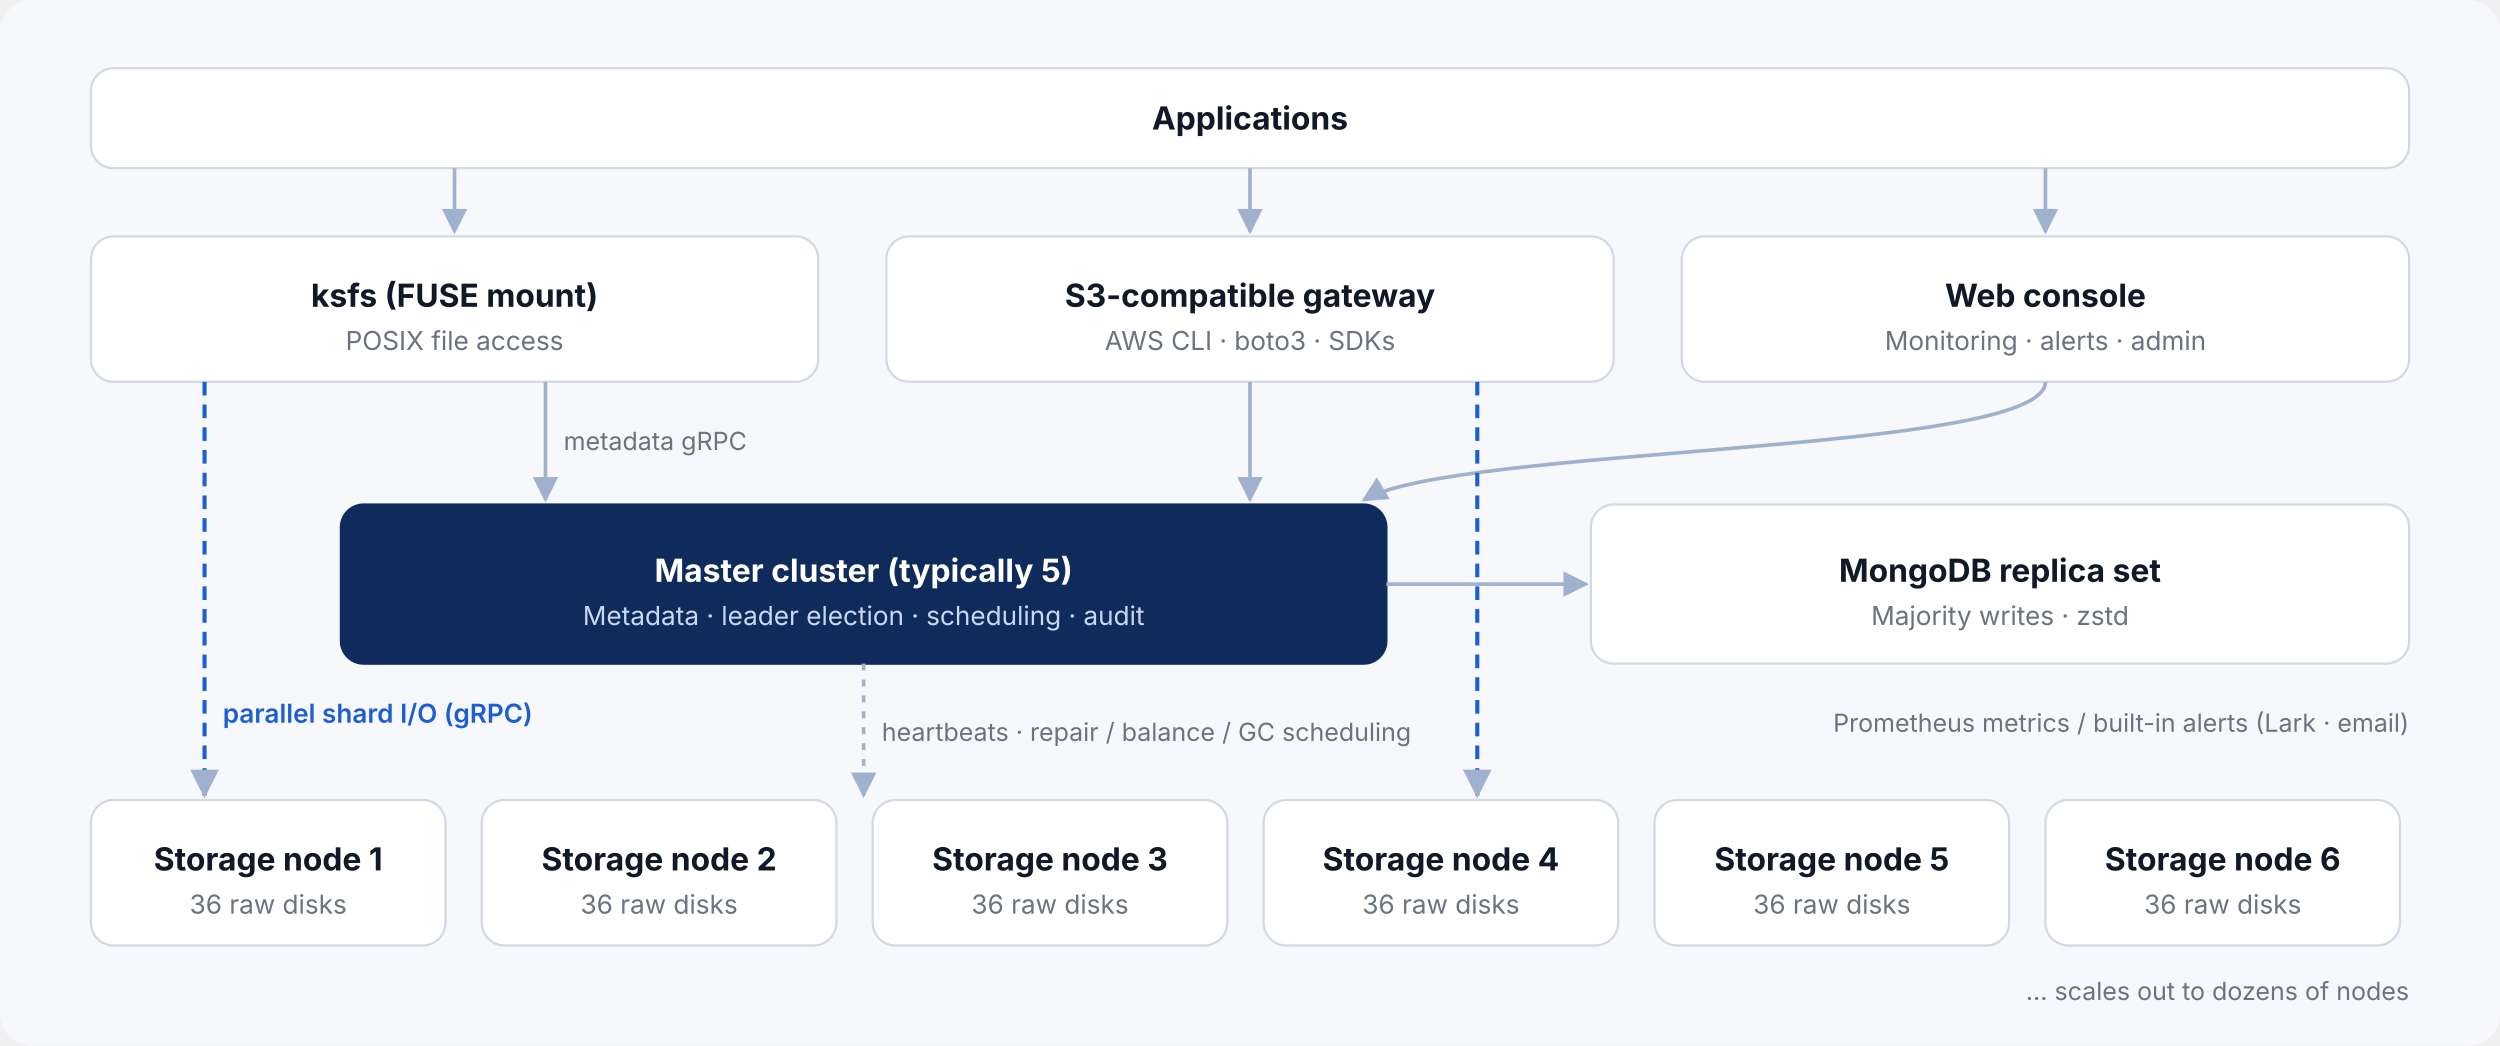
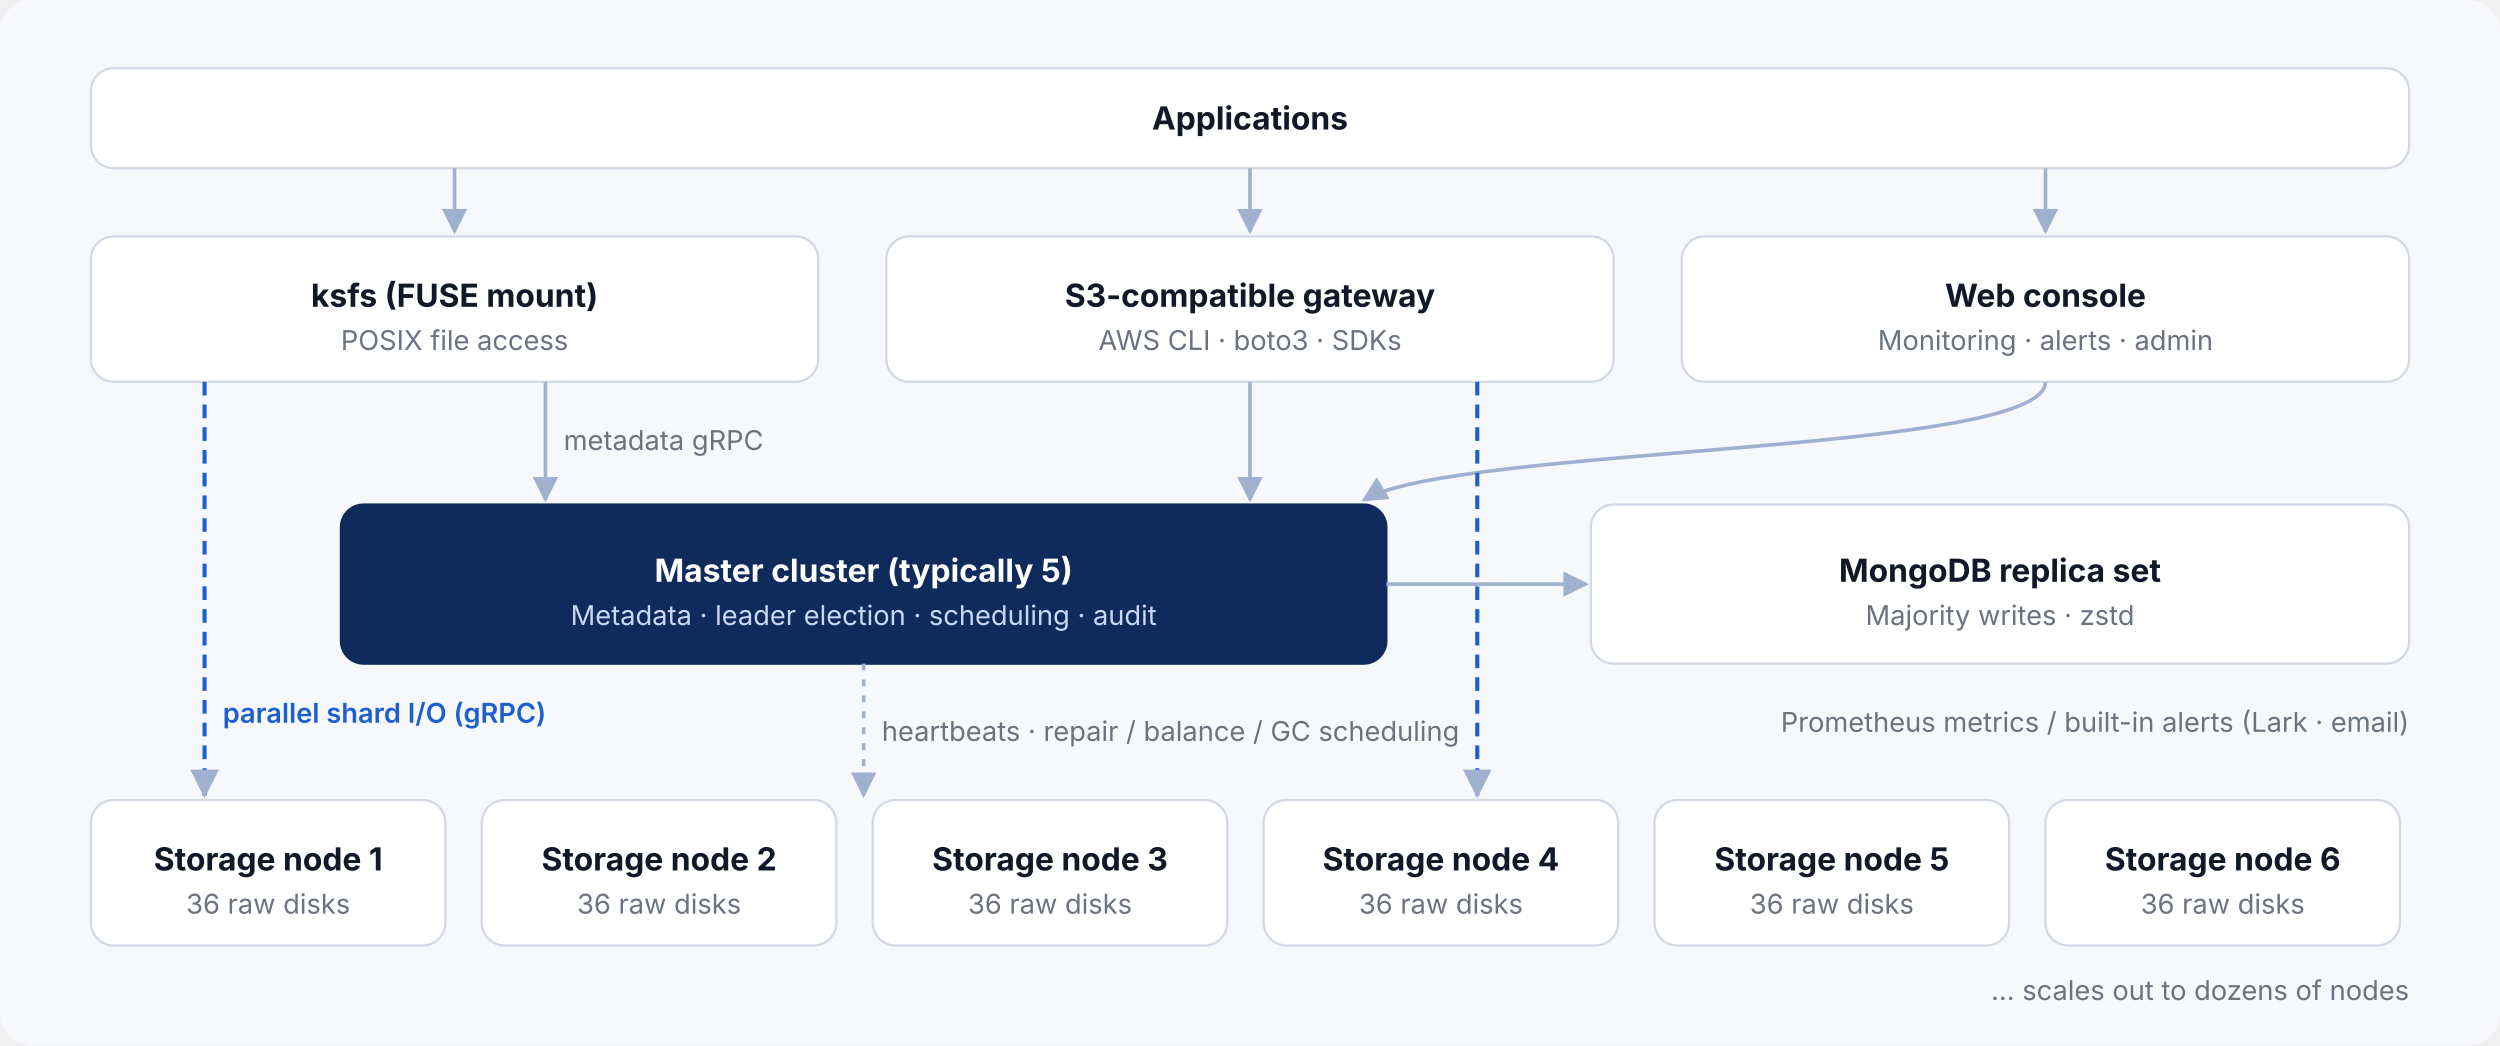
<svg xmlns="http://www.w3.org/2000/svg" viewBox="0 0 1100 460" font-family="-apple-system, BlinkMacSystemFont, 'Segoe UI', 'PingFang SC', 'Microsoft YaHei', sans-serif">
  <defs>
    <marker id="ah" viewBox="0 0 10 10" refX="9" refY="5" markerWidth="7" markerHeight="7" orient="auto-start-reverse">
      <path d="M0 0 L10 5 L0 10 z" fill="#9fb1cf" />
    </marker>
  </defs>
  <rect x="0" y="0" width="1100" height="460" rx="14" fill="#f6f8fb" />
  <rect x="40" y="30" width="1020" height="44" rx="10" fill="#fff" stroke="#d3d9e4" />
  <text x="550.0" y="57.0" font-size="14" font-weight="700" fill="#111827" text-anchor="middle">Applications</text>
  <rect x="40" y="104" width="320" height="64" rx="10" fill="#fff" stroke="#d3d9e4" />
  <text x="200.0" y="135.0" font-size="14" font-weight="700" fill="#111827" text-anchor="middle">ksfs (FUSE mount)</text>
-   <text x="200.0" y="154.0" font-size="11.5" fill="#6b7280" text-anchor="middle">POSIX file access</text>
+   <text x="200.0" y="154.0" font-size="12" fill="#6b7280" text-anchor="middle">POSIX file access</text>
  <rect x="390" y="104" width="320" height="64" rx="10" fill="#fff" stroke="#d3d9e4" />
  <text x="550.0" y="135.0" font-size="14" font-weight="700" fill="#111827" text-anchor="middle">S3-compatible gateway</text>
-   <text x="550.0" y="154.0" font-size="11.5" fill="#6b7280" text-anchor="middle">AWS CLI · boto3 · SDKs</text>
+   <text x="550.0" y="154.0" font-size="12" fill="#6b7280" text-anchor="middle">AWS CLI · boto3 · SDKs</text>
  <rect x="740" y="104" width="320" height="64" rx="10" fill="#fff" stroke="#d3d9e4" />
  <text x="900.0" y="135.0" font-size="14" font-weight="700" fill="#111827" text-anchor="middle">Web console</text>
-   <text x="900.0" y="154.0" font-size="11.5" fill="#6b7280" text-anchor="middle">Monitoring · alerts · admin</text>
+   <text x="900.0" y="154.0" font-size="12" fill="#6b7280" text-anchor="middle">Monitoring · alerts · admin</text>
  <line x1="200" y1="74" x2="200" y2="102" stroke="#9fb1cf" stroke-width="1.6" marker-end="url(#ah)" />
  <line x1="550" y1="74" x2="550" y2="102" stroke="#9fb1cf" stroke-width="1.6" marker-end="url(#ah)" />
  <line x1="900" y1="74" x2="900" y2="102" stroke="#9fb1cf" stroke-width="1.6" marker-end="url(#ah)" />
  <rect x="150" y="222" width="460" height="70" rx="10" fill="#0f2b5b" stroke="#0f2b5b" />
  <text x="380.0" y="256.0" font-size="14" font-weight="700" fill="#fff" text-anchor="middle">Master cluster (typically 5)</text>
-   <text x="380.0" y="275.0" font-size="11.5" fill="#c9d8f5" text-anchor="middle">Metadata · leader election · scheduling · audit</text>
+   <text x="380.0" y="275.0" font-size="12" fill="#c9d8f5" text-anchor="middle">Metadata · leader election · scheduling · audit</text>
  <rect x="700" y="222" width="360" height="70" rx="10" fill="#fff" stroke="#d3d9e4" />
  <text x="880.0" y="256.0" font-size="14" font-weight="700" fill="#111827" text-anchor="middle">MongoDB replica set</text>
-   <text x="880.0" y="275.0" font-size="11.5" fill="#6b7280" text-anchor="middle">Majority writes · zstd</text>
+   <text x="880.0" y="275.0" font-size="12" fill="#6b7280" text-anchor="middle">Majority writes · zstd</text>
  <line x1="610" y1="257" x2="698" y2="257" stroke="#9fb1cf" stroke-width="1.6" marker-end="url(#ah)" />
  <line x1="240" y1="168" x2="240" y2="220" stroke="#9fb1cf" stroke-width="1.6" marker-end="url(#ah)" />
-   <text x="248" y="198" font-size="11" fill="#6b7280">metadata gRPC</text>
+   <text x="248" y="198" font-size="12" fill="#6b7280">metadata gRPC</text>
  <line x1="550" y1="168" x2="550" y2="220" stroke="#9fb1cf" stroke-width="1.6" marker-end="url(#ah)" />
  <path d="M900 168 C900 200 640 196 600 220" stroke="#9fb1cf" stroke-width="1.6" fill="none" marker-end="url(#ah)" />
  <rect x="40" y="352" width="156" height="64" rx="10" fill="#fff" stroke="#d3d9e4" />
  <text x="118.0" y="383.0" font-size="14" font-weight="700" fill="#111827" text-anchor="middle">Storage node 1</text>
-   <text x="118.0" y="402.0" font-size="11.5" fill="#6b7280" text-anchor="middle">36 raw disks</text>
+   <text x="118.0" y="402.0" font-size="12" fill="#6b7280" text-anchor="middle">36 raw disks</text>
  <rect x="212" y="352" width="156" height="64" rx="10" fill="#fff" stroke="#d3d9e4" />
  <text x="290.0" y="383.0" font-size="14" font-weight="700" fill="#111827" text-anchor="middle">Storage node 2</text>
-   <text x="290.0" y="402.0" font-size="11.5" fill="#6b7280" text-anchor="middle">36 raw disks</text>
+   <text x="290.0" y="402.0" font-size="12" fill="#6b7280" text-anchor="middle">36 raw disks</text>
  <rect x="384" y="352" width="156" height="64" rx="10" fill="#fff" stroke="#d3d9e4" />
  <text x="462.0" y="383.0" font-size="14" font-weight="700" fill="#111827" text-anchor="middle">Storage node 3</text>
-   <text x="462.0" y="402.0" font-size="11.5" fill="#6b7280" text-anchor="middle">36 raw disks</text>
+   <text x="462.0" y="402.0" font-size="12" fill="#6b7280" text-anchor="middle">36 raw disks</text>
  <rect x="556" y="352" width="156" height="64" rx="10" fill="#fff" stroke="#d3d9e4" />
  <text x="634.0" y="383.0" font-size="14" font-weight="700" fill="#111827" text-anchor="middle">Storage node 4</text>
-   <text x="634.0" y="402.0" font-size="11.5" fill="#6b7280" text-anchor="middle">36 raw disks</text>
+   <text x="634.0" y="402.0" font-size="12" fill="#6b7280" text-anchor="middle">36 raw disks</text>
  <rect x="728" y="352" width="156" height="64" rx="10" fill="#fff" stroke="#d3d9e4" />
  <text x="806.0" y="383.0" font-size="14" font-weight="700" fill="#111827" text-anchor="middle">Storage node 5</text>
-   <text x="806.0" y="402.0" font-size="11.5" fill="#6b7280" text-anchor="middle">36 raw disks</text>
+   <text x="806.0" y="402.0" font-size="12" fill="#6b7280" text-anchor="middle">36 raw disks</text>
  <rect x="900" y="352" width="156" height="64" rx="10" fill="#fff" stroke="#d3d9e4" />
  <text x="978.0" y="383.0" font-size="14" font-weight="700" fill="#111827" text-anchor="middle">Storage node 6</text>
-   <text x="978.0" y="402.0" font-size="11.5" fill="#6b7280" text-anchor="middle">36 raw disks</text>
-   <text x="1060" y="440" font-size="11" fill="#6b7280" text-anchor="end">… scales out to dozens of nodes</text>
+   <text x="978.0" y="402.0" font-size="12" fill="#6b7280" text-anchor="middle">36 raw disks</text>
+   <text x="1060" y="440" font-size="12" fill="#6b7280" text-anchor="end">… scales out to dozens of nodes</text>
  <path d="M90 168 L90 350" stroke="#1d5fd1" stroke-width="1.8" fill="none" marker-end="url(#ah)" stroke-dasharray="6 4" />
  <path d="M650 168 L650 350" stroke="#1d5fd1" stroke-width="1.8" fill="none" marker-end="url(#ah)" stroke-dasharray="6 4" />
-   <text x="98" y="318" font-size="11.5" fill="#1d5fd1" font-weight="600">parallel shard I/O (gRPC)</text>
+   <text x="98" y="318" font-size="12" fill="#1d5fd1" font-weight="600">parallel shard I/O (gRPC)</text>
  <path d="M380 292 L380 350" stroke="#9fb1cf" stroke-width="1.6" fill="none" marker-end="url(#ah)" stroke-dasharray="3 4" />
-   <text x="388" y="326" font-size="11" fill="#6b7280">heartbeats · repair / balance / GC scheduling</text>
-   <text x="1060" y="322" font-size="11" fill="#6b7280" text-anchor="end">Prometheus metrics / built-in alerts (Lark · email)</text>
+   <text x="388" y="326" font-size="12" fill="#6b7280">heartbeats · repair / balance / GC scheduling</text>
+   <text x="1060" y="322" font-size="12" fill="#6b7280" text-anchor="end">Prometheus metrics / built-in alerts (Lark · email)</text>
</svg>
